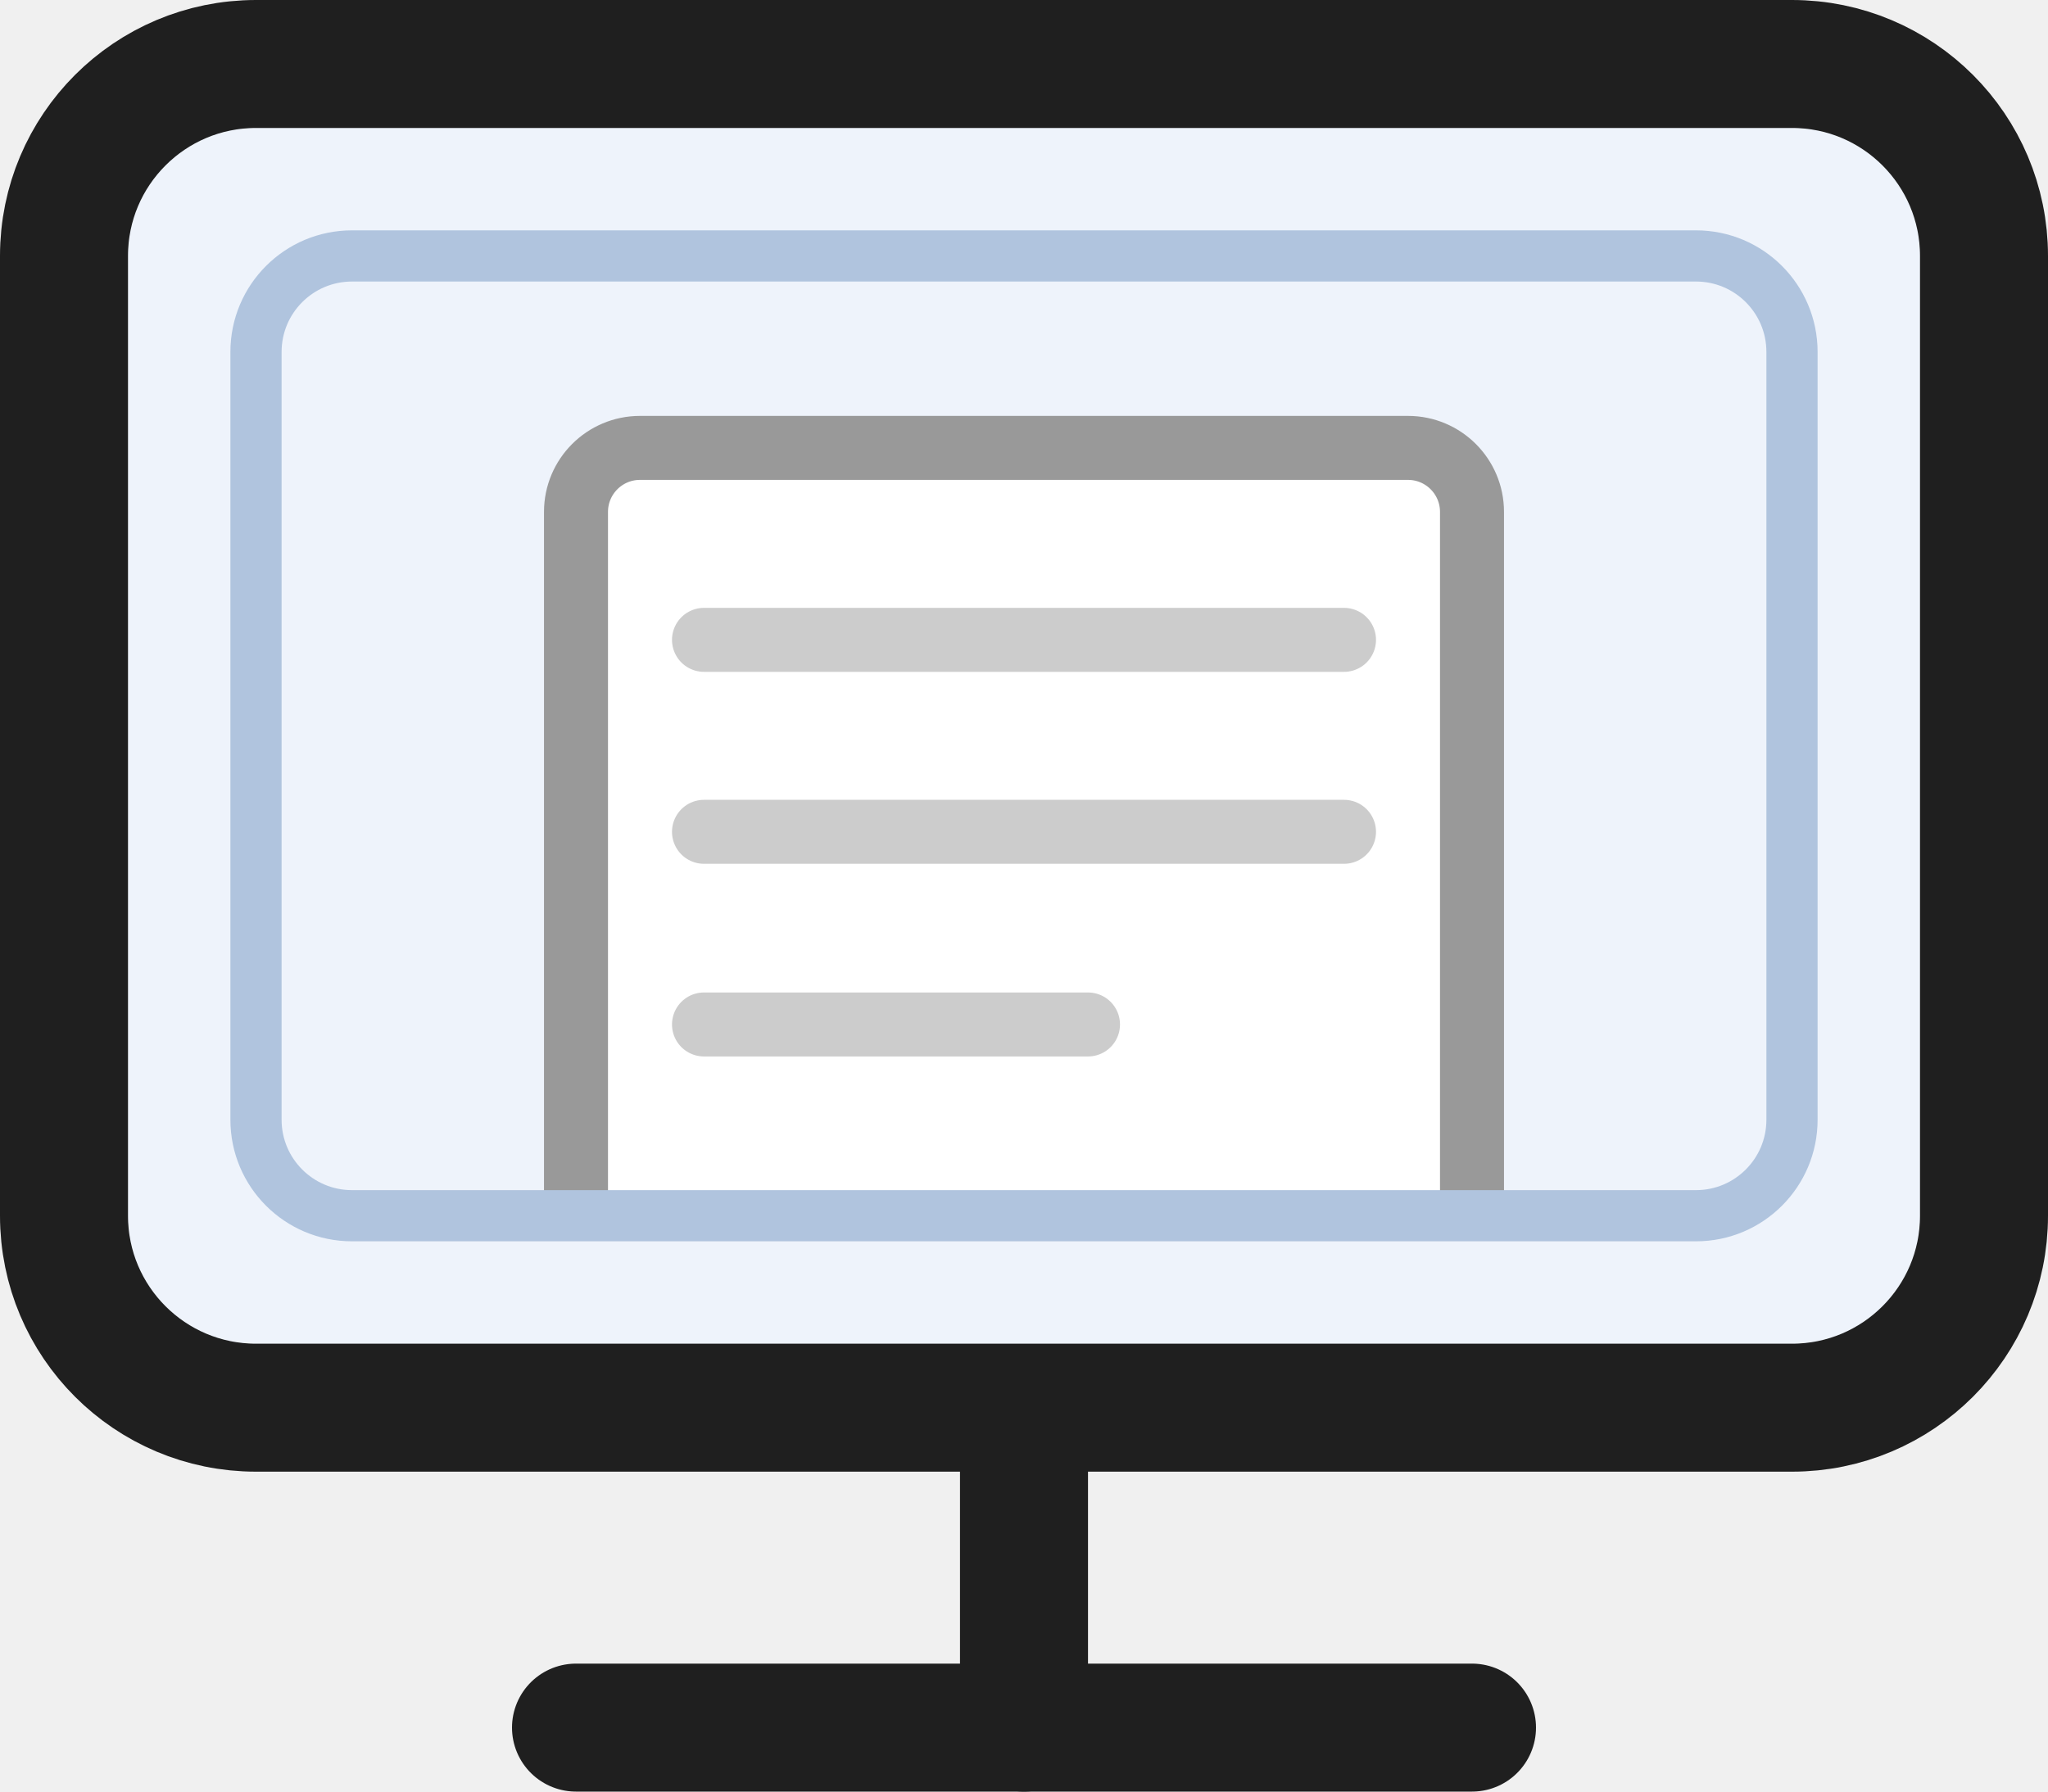
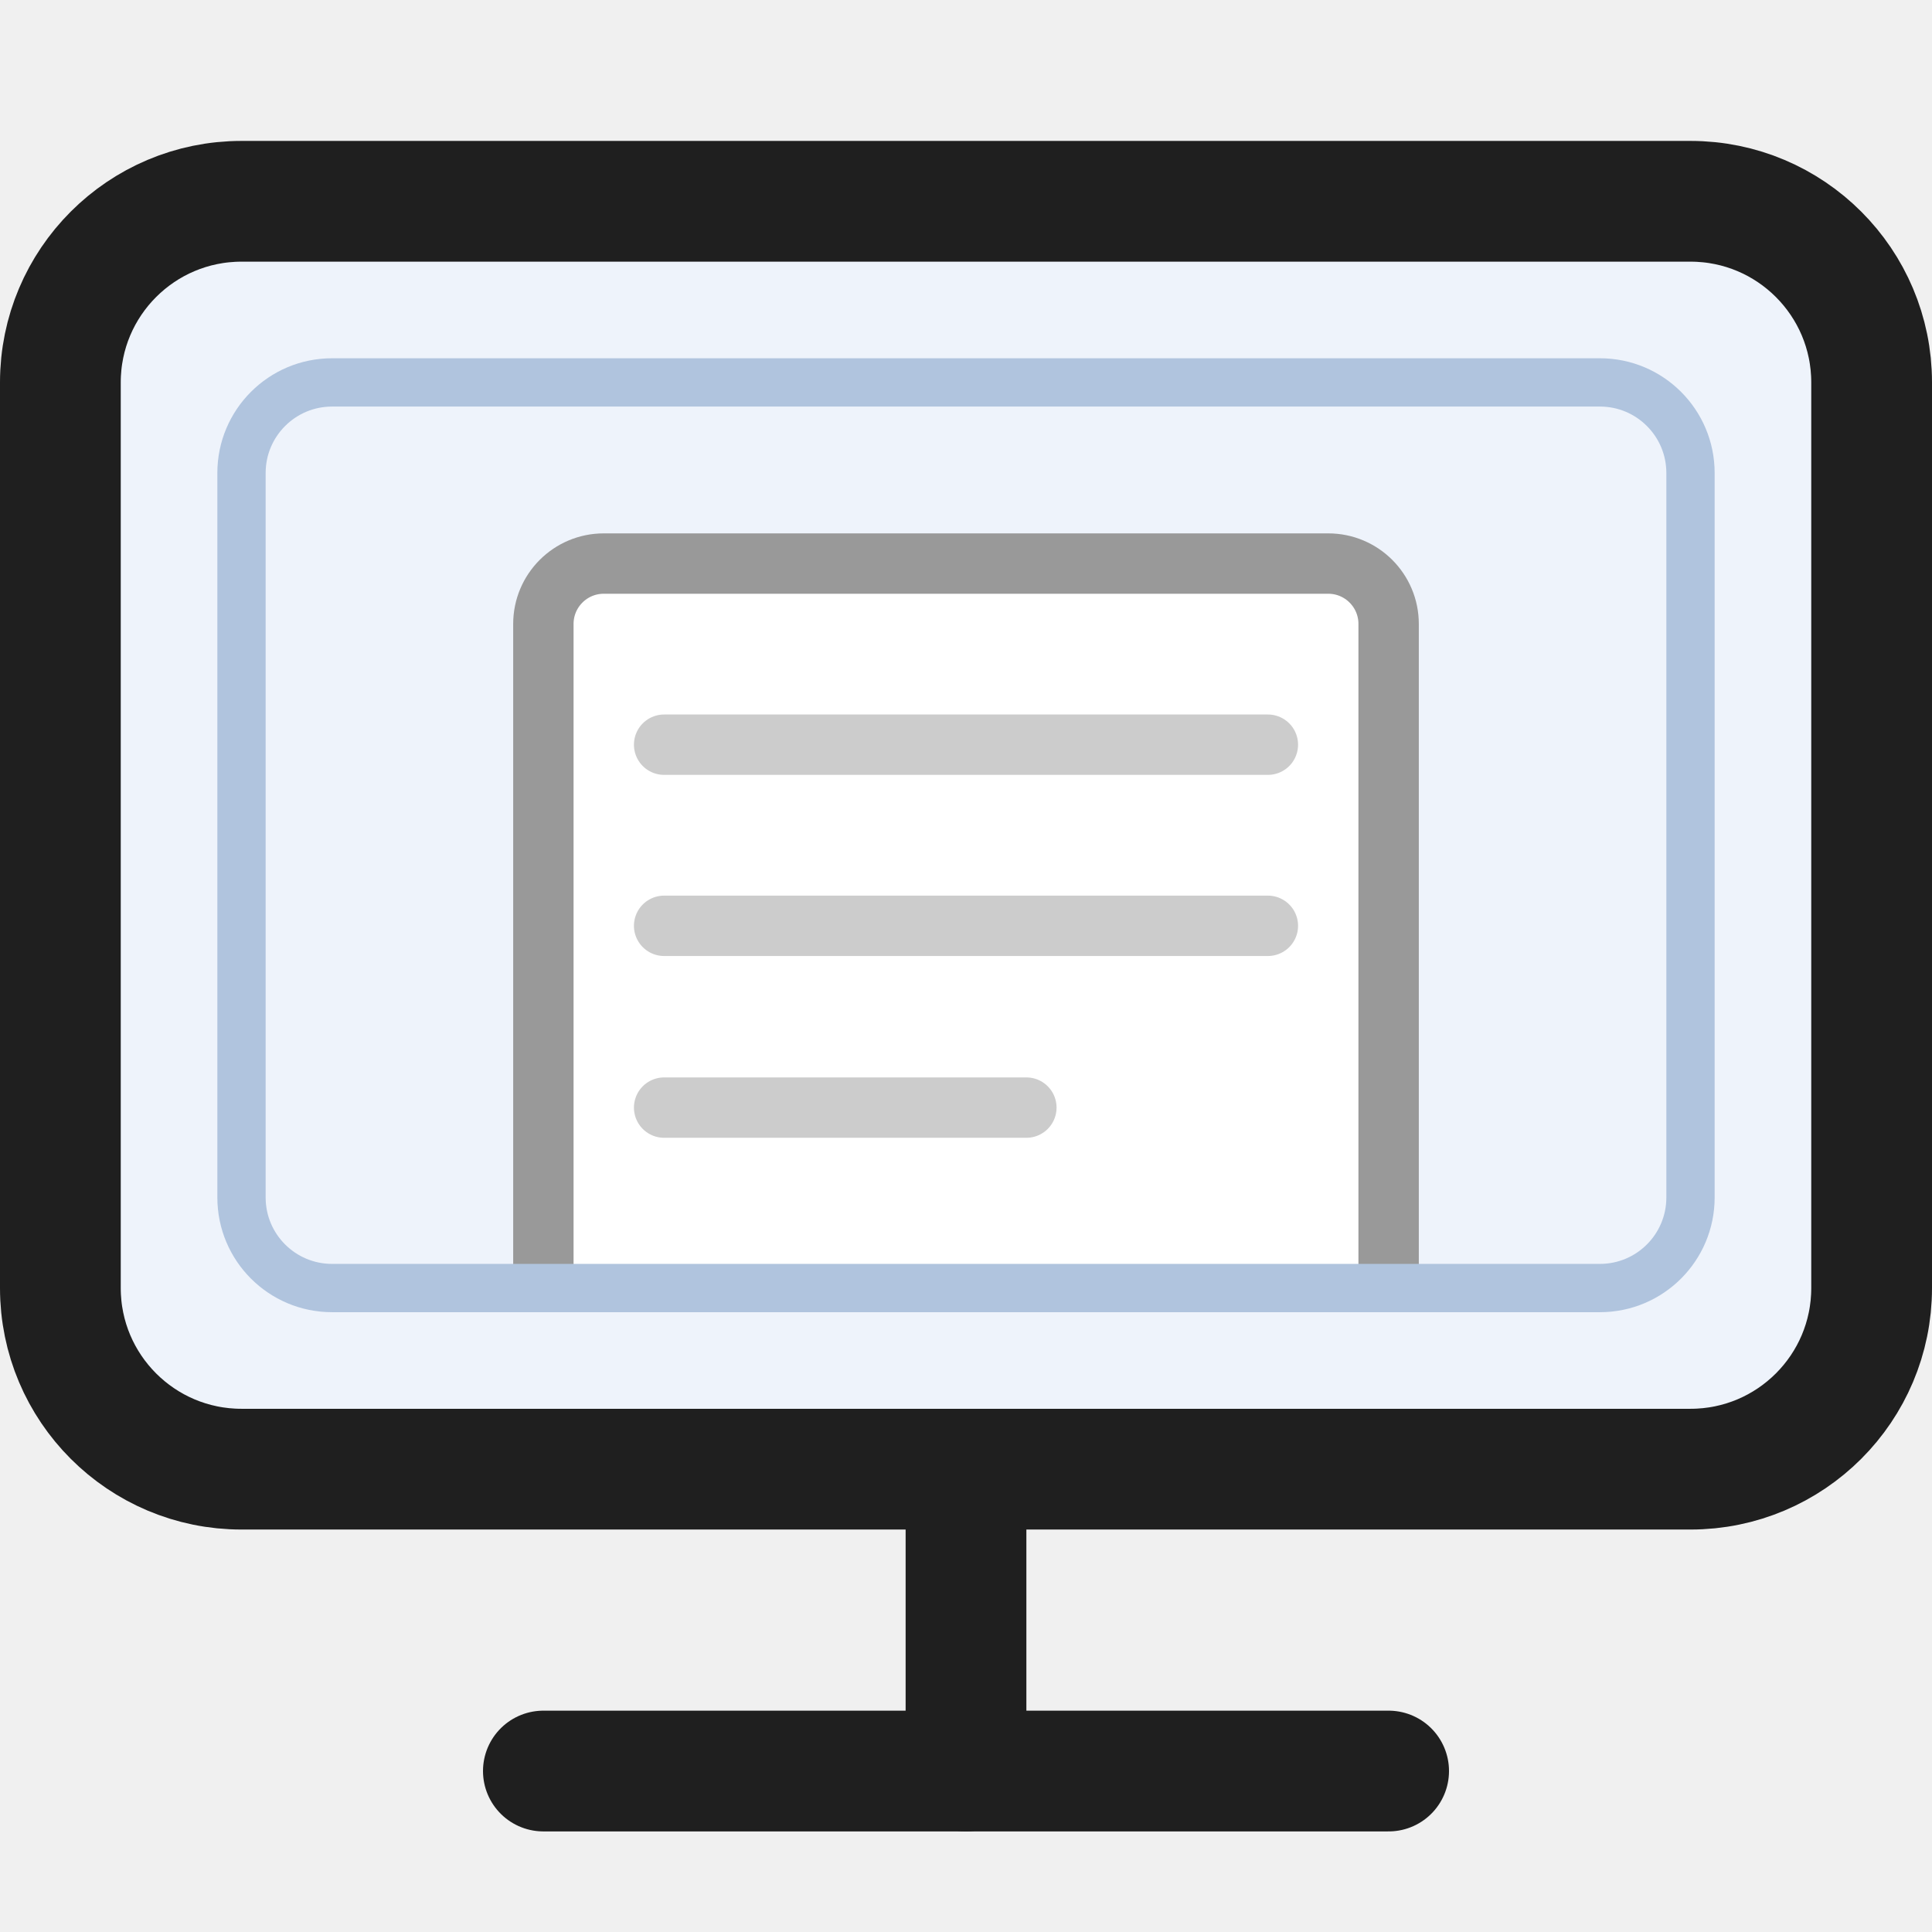
- <svg xmlns="http://www.w3.org/2000/svg" width="32" height="28" viewBox="0 0 32 28" fill="none" version="1.1" id="svg8">
+ <svg xmlns="http://www.w3.org/2000/svg" width="32" height="32" viewBox="0 0 32 32" fill="none" version="1.1" id="svg8">
  <defs id="defs1">
    <clipPath id="screen">
      <rect x="4" y="5" width="24" height="15" rx="1.5" id="rect1" />
    </clipPath>
  </defs>
-   <path d="m 16,22 v 5" stroke="#1f1f1f" stroke-width="2" stroke-linecap="round" id="path1" />
-   <path d="M 9,27 H 23" stroke="#1f1f1f" stroke-width="2" stroke-linecap="round" id="path2" />
-   <rect x="1" y="1" width="30" height="21" rx="3" fill="#eef3fb" id="rect2" />
-   <rect x="4" y="4" width="24" height="15" rx="1.5" fill="#eef3fb" id="rect3" />
-   <g clip-path="url(#screen)" id="g7" transform="translate(0,-1)">
+   <path d="m 16,24.334 v 5" stroke="#1f1f1f" stroke-width="2" stroke-linecap="round" id="path1" />
+   <path d="M 9,29.334 H 23" stroke="#1f1f1f" stroke-width="2" stroke-linecap="round" id="path2" />
+   <rect x="1" y="3.334" width="30" height="21" rx="3" fill="#eef3fb" id="rect2" />
+   <rect x="4" y="6.334" width="24" height="15" rx="1.5" fill="#eef3fb" id="rect3" />
+   <g clip-path="url(#screen)" id="g7" transform="translate(0,1.334379)">
    <rect x="9" y="8" width="14" height="19" rx="1" fill="#ffffff" stroke="#999999" stroke-width="1" id="rect4" />
    <path d="M 11,11 H 21" stroke="#cccccc" stroke-width="1" stroke-linecap="round" id="path4" />
    <path d="M 11,14 H 21" stroke="#cccccc" stroke-width="1" stroke-linecap="round" id="path5" />
    <path d="m 11,17.011 h 6" stroke="#cccccc" stroke-width="1" stroke-linecap="round" id="path7" />
  </g>
-   <rect x="4" y="4" width="24" height="15" rx="1.5" fill="none" stroke="#b0c4de" stroke-width="0.8" id="rect7" />
-   <rect x="1" y="1" width="30" height="21" rx="3" fill="none" stroke="#1f1f1f" stroke-width="2" stroke-linejoin="round" id="rect8" />
+   <rect x="4" y="6.334" width="24" height="15" rx="1.5" fill="none" stroke="#b0c4de" stroke-width="0.8" id="rect7" />
+   <rect x="1" y="3.334" width="30" height="21" rx="3" fill="none" stroke="#1f1f1f" stroke-width="2" stroke-linejoin="round" id="rect8" />
</svg>
